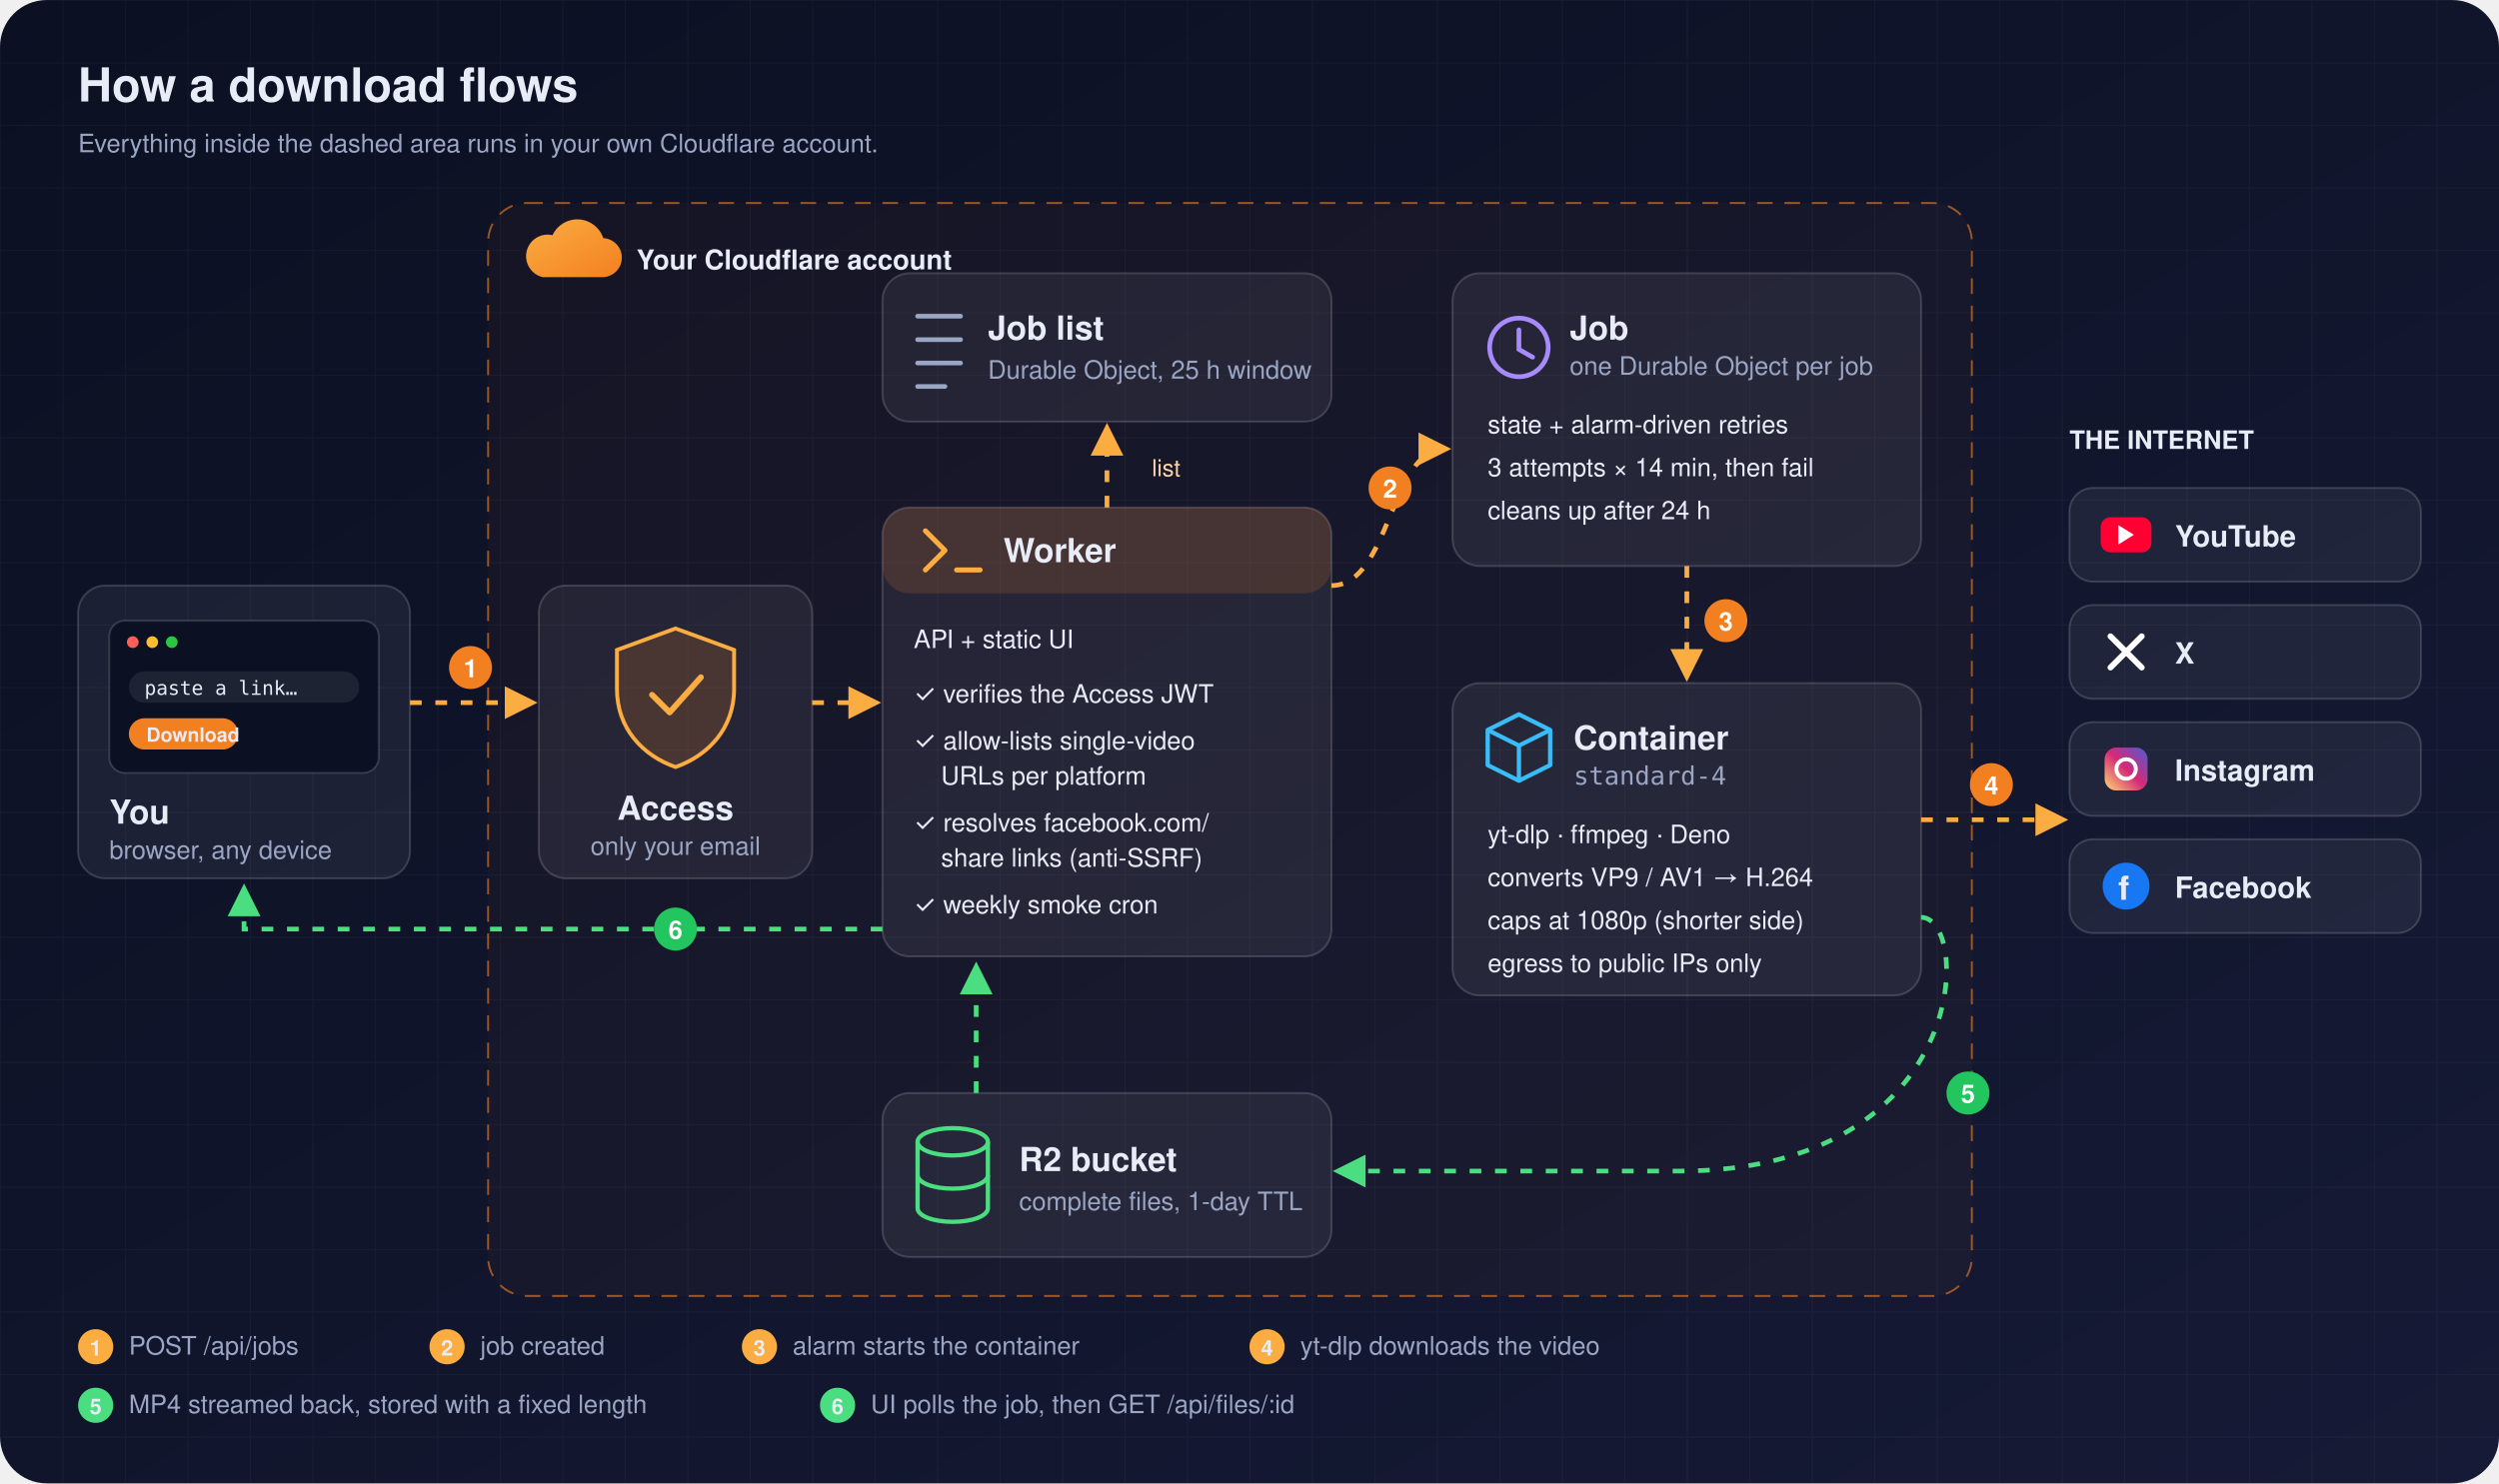
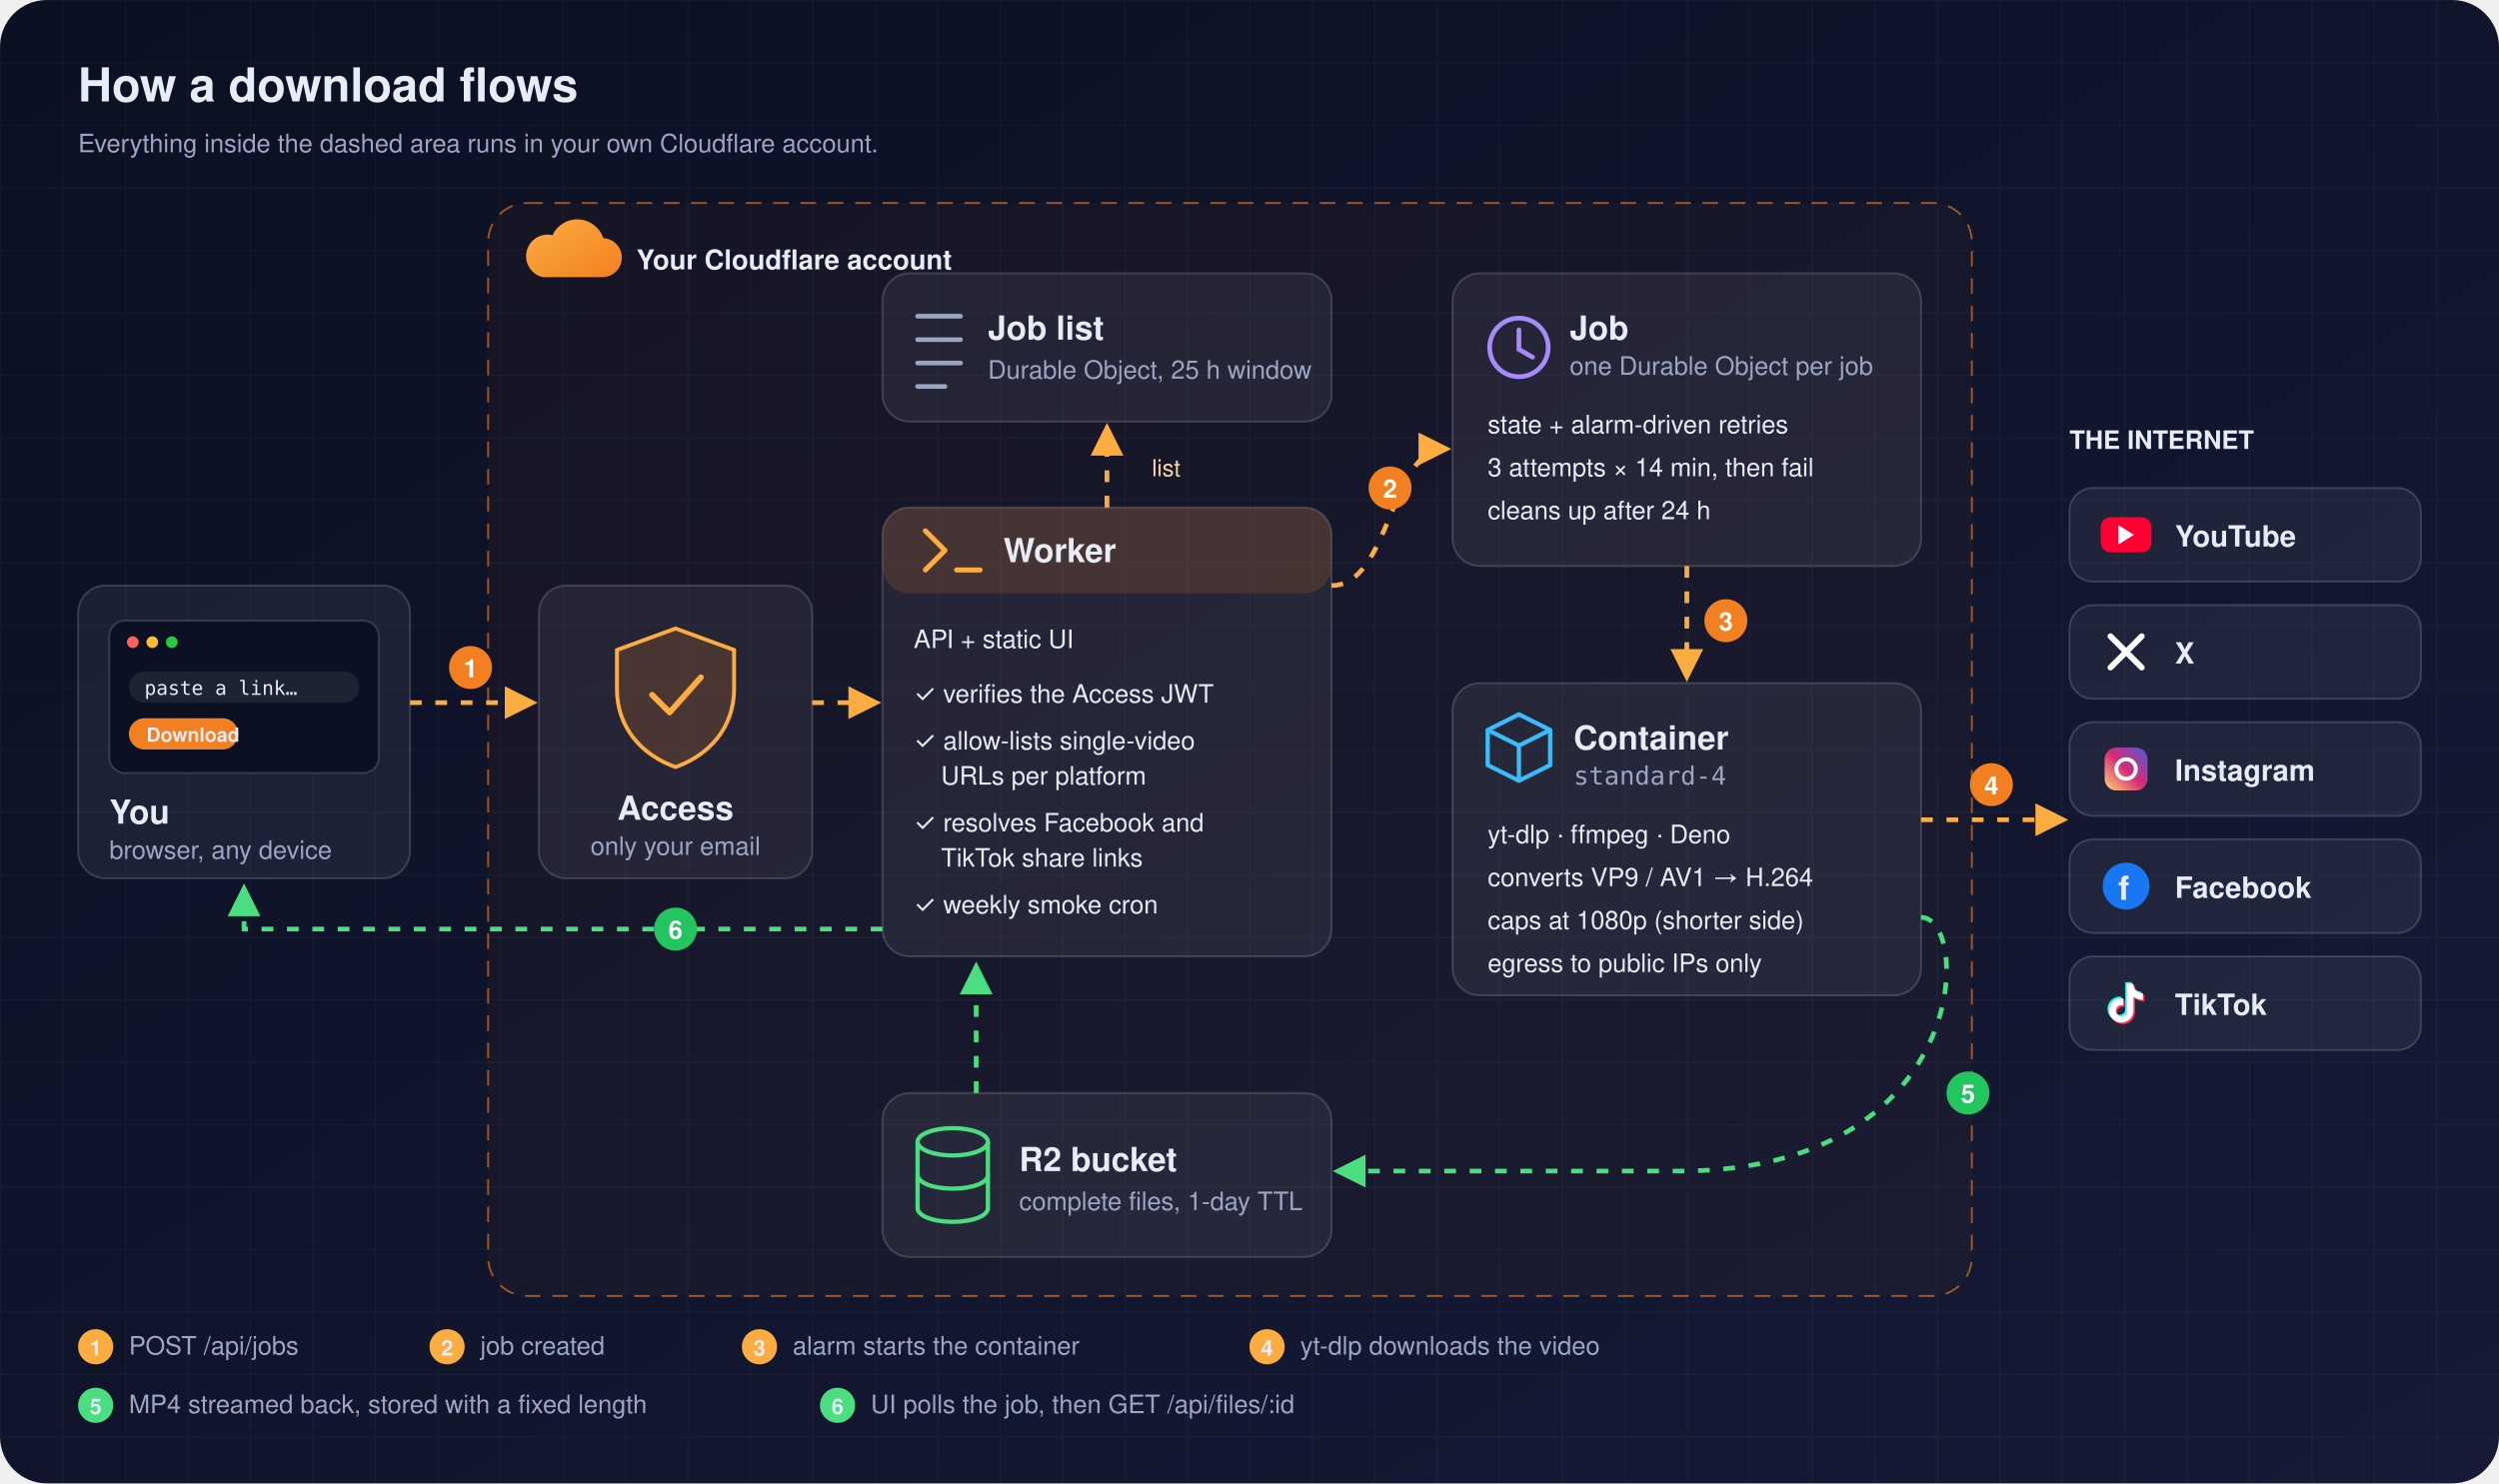
<svg xmlns="http://www.w3.org/2000/svg" width="1280" height="760" viewBox="0 0 1280 760" role="img" aria-labelledby="t d">
  <defs>
    <linearGradient id="bg" x1="0" y1="0" x2="1" y2="1">
      <stop offset="0" stop-color="#0b1022" />
      <stop offset="1" stop-color="#161a36" />
    </linearGradient>
    <linearGradient id="cf" x1="0" y1="0" x2="1" y2="1">
      <stop offset="0" stop-color="#fbad41" />
      <stop offset="1" stop-color="#f38020" />
    </linearGradient>
    <linearGradient id="ig" x1="0" y1="1" x2="1" y2="0">
      <stop offset="0" stop-color="#feda75" />
      <stop offset=".5" stop-color="#d62976" />
      <stop offset="1" stop-color="#4f5bd5" />
    </linearGradient>
    <pattern id="grid" width="32" height="32" patternUnits="userSpaceOnUse">
      <path d="M32 0H0V32" fill="none" stroke="#ffffff" stroke-opacity=".035" />
    </pattern>
    <marker id="a" viewBox="0 0 10 10" refX="8" refY="5" markerWidth="7" markerHeight="7" orient="auto-start-reverse">
      <path d="M0 0L10 5L0 10z" fill="#fbad41" />
    </marker>
    <marker id="g" viewBox="0 0 10 10" refX="8" refY="5" markerWidth="7" markerHeight="7" orient="auto-start-reverse">
      <path d="M0 0L10 5L0 10z" fill="#4ade80" />
    </marker>
  </defs>
  <style>
    text { font-family: -apple-system, BlinkMacSystemFont, "Segoe UI", Helvetica, Arial, sans-serif; fill: #e8ecf6; }
    .mono { font-family: ui-monospace, SFMono-Regular, Menlo, Consolas, monospace; }
    .h { font-size: 17px; font-weight: 700; }
    .s { font-size: 13px; fill: #9aa6c4; }
    .lbl { font-size: 12px; fill: #fbd4a8; }
    .lblg { font-size: 12px; fill: #bbf7d0; }
    .box { fill: #ffffff; fill-opacity: .06; stroke: #ffffff; stroke-opacity: .16; }
    .wire { fill: none; stroke: #fbad41; stroke-width: 2.4; }
    .back { fill: none; stroke: #4ade80; stroke-width: 2.4; }
    .flow { stroke-dasharray: 6 7; animation: flow 1.1s linear infinite; }
    @keyframes flow { to { stroke-dashoffset: -26; } }
    .num { fill: #f38020; }
    .numt { font-size: 13px; font-weight: 800; fill: #ffffff; }
    @media (prefers-reduced-motion: reduce) { .flow { animation: none; } }
  </style>
  <rect width="1280" height="760" rx="24" fill="url(#bg)" />
  <rect width="1280" height="760" rx="24" fill="url(#grid)" />
  <text x="40" y="52" font-size="24" font-weight="800">How a download flows</text>
  <text x="40" y="78" class="s">Everything inside the dashed area runs in your own Cloudflare account.</text>
  <rect x="250" y="104" width="760" height="560" rx="20" fill="#f38020" fill-opacity=".035" stroke="#f38020" stroke-opacity=".6" stroke-dasharray="8 6" />
  <g transform="translate(272 122)">
    <path d="M6 20 h30 a10 10 0 0 0 1 -20 a14 14 0 0 0 -26 -1.5 a11 11 0 0 0 -5 21.5z" fill="url(#cf)" />
    <text x="54" y="16" font-size="14" font-weight="700" fill="#fbad41">Your Cloudflare account</text>
  </g>
  <g transform="translate(40 300)">
    <rect width="170" height="150" rx="14" class="box" />
    <rect x="16" y="18" width="138" height="78" rx="8" fill="#0b1022" stroke="#ffffff" stroke-opacity=".15" />
    <circle cx="28" cy="29" r="3" fill="#ff5f57" />
    <circle cx="38" cy="29" r="3" fill="#febc2e" />
    <circle cx="48" cy="29" r="3" fill="#28c840" />
    <rect x="26" y="44" width="118" height="16" rx="8" fill="#ffffff" fill-opacity=".08" />
    <text x="34" y="56" font-size="10" class="mono" fill="#9aa6c4">paste a link…</text>
    <rect x="26" y="68" width="56" height="16" rx="8" fill="#f38020" />
    <text x="35" y="80" font-size="10" font-weight="700">Download</text>
    <text x="16" y="122" class="h">You</text>
    <text x="16" y="140" class="s">browser, any device</text>
  </g>
  <g transform="translate(276 300)">
    <rect width="140" height="150" rx="14" class="box" />
    <path d="M70 22 l30 11 v20 c0 20 -13 34 -30 40 c-17 -6 -30 -20 -30 -40 v-20z" fill="#f38020" fill-opacity=".18" stroke="#fbad41" stroke-width="2" />
    <path d="M58 56 l9 9 l16 -18" fill="none" stroke="#fbad41" stroke-width="3" stroke-linecap="round" stroke-linejoin="round" />
    <text x="70" y="120" class="h" text-anchor="middle">Access</text>
    <text x="70" y="138" class="s" text-anchor="middle">only your email</text>
  </g>
  <g transform="translate(452 260)">
    <rect width="230" height="230" rx="14" class="box" />
    <rect width="230" height="44" rx="14" fill="#f38020" fill-opacity=".16" />
    <path d="M22 12 l10 10 l-10 10 M38 32 h12" fill="none" stroke="#fbad41" stroke-width="2.6" stroke-linecap="round" stroke-linejoin="round" />
    <text x="62" y="28" class="h">Worker</text>
    <text x="16" y="72" font-size="13">API + static UI</text>
    <g class="s">
      <text x="16" y="100">✓ verifies the Access JWT</text>
      <text x="16" y="124">✓ allow-lists single-video</text>
      <text x="30" y="142">URLs per platform</text>
-       <text x="16" y="166">✓ resolves facebook.com/</text>
-       <text x="30" y="184">share links (anti-SSRF)</text>
+       <text x="16" y="166">✓ resolves Facebook and</text>
+       <text x="30" y="184">TikTok share links</text>
      <text x="16" y="208">✓ weekly smoke cron</text>
    </g>
  </g>
  <g transform="translate(452 140)">
    <rect width="230" height="76" rx="14" class="box" />
    <path d="M18 22 h22 M18 34 h22 M18 46 h22 M18 58 h14" stroke="#9aa6c4" stroke-width="2.4" stroke-linecap="round" />
    <text x="54" y="34" class="h">Job list</text>
    <text x="54" y="54" class="s">Durable Object, 25 h window</text>
  </g>
  <g transform="translate(744 140)">
    <rect width="240" height="150" rx="14" class="box" />
    <circle cx="34" cy="38" r="15" fill="none" stroke="#a78bfa" stroke-width="2.4" />
    <path d="M34 29 v10 l7 4" fill="none" stroke="#a78bfa" stroke-width="2.4" stroke-linecap="round" />
    <text x="60" y="34" class="h">Job</text>
    <text x="60" y="52" class="s">one Durable Object per job</text>
    <g class="s">
      <text x="18" y="82">state + alarm-driven retries</text>
      <text x="18" y="104">3 attempts × 14 min, then fail</text>
      <text x="18" y="126">cleans up after 24 h</text>
    </g>
  </g>
  <g transform="translate(744 350)">
    <rect width="240" height="160" rx="14" class="box" />
    <g transform="translate(18 16)" fill="none" stroke="#38bdf8" stroke-width="2.2" stroke-linejoin="round">
      <path d="M16 0 L32 8 L32 26 L16 34 L0 26 L0 8 Z" />
      <path d="M0 8 L16 16 L32 8 M16 16 V34" />
    </g>
    <text x="62" y="34" class="h">Container</text>
    <text x="62" y="52" class="s mono">standard-4</text>
    <g class="s">
      <text x="18" y="82">yt-dlp · ffmpeg · Deno</text>
      <text x="18" y="104">converts VP9 / AV1 → H.264</text>
      <text x="18" y="126">caps at 1080p (shorter side)</text>
      <text x="18" y="148">egress to public IPs only</text>
    </g>
  </g>
  <g transform="translate(452 560)">
    <rect width="230" height="84" rx="14" class="box" />
    <g transform="translate(18 18)" fill="none" stroke="#4ade80" stroke-width="2.2">
      <ellipse cx="18" cy="7" rx="18" ry="7" />
      <path d="M0 7 v34 c0 4 8 7 18 7 s18 -3 18 -7 v-34" />
      <path d="M0 24 c0 4 8 7 18 7 s18 -3 18 -7" />
    </g>
    <text x="70" y="40" class="h">R2 bucket</text>
    <text x="70" y="60" class="s">complete files, 1-day TTL</text>
  </g>
  <g transform="translate(1060 230)">
    <text x="0" y="0" font-size="13" font-weight="700" fill="#9aa6c4">THE INTERNET</text>
    <g transform="translate(0 20)">
      <rect width="180" height="48" rx="12" class="box" />
      <rect x="16" y="15" width="26" height="18" rx="5" fill="#ff0033" />
      <path d="M25 19 l8 5 l-8 5z" fill="#fff" />
      <text x="54" y="30" font-size="15" font-weight="600">YouTube</text>
    </g>
    <g transform="translate(0 80)">
      <rect width="180" height="48" rx="12" class="box" />
      <path d="M21 16 L37 32 M37 16 L21 32" stroke="#ffffff" stroke-width="3" stroke-linecap="round" />
      <text x="54" y="30" font-size="15" font-weight="600">X</text>
    </g>
    <g transform="translate(0 140)">
      <rect width="180" height="48" rx="12" class="box" />
      <rect x="18" y="13" width="22" height="22" rx="6" fill="url(#ig)" />
      <circle cx="29" cy="24" r="5" fill="none" stroke="#fff" stroke-width="2" />
      <text x="54" y="30" font-size="15" font-weight="600">Instagram</text>
    </g>
    <g transform="translate(0 200)">
      <rect width="180" height="48" rx="12" class="box" />
      <circle cx="29" cy="24" r="12" fill="#1877f2" />
      <text x="25" y="31" font-size="17" font-weight="800">f</text>
      <text x="54" y="30" font-size="15" font-weight="600">Facebook</text>
+     </g>
+     <g transform="translate(0 260)">
+       <rect width="180" height="48" rx="12" class="box" />
+       <g transform="translate(19 14) scale(.83)">
+         <path d="M12.525.02c1.31-.02 2.61-.01 3.91-.02.08 1.53.63 3.09 1.75 4.17 1.12 1.11 2.7 1.62 4.24 1.79v4.03c-1.44-.05-2.89-.35-4.2-.97-.57-.26-1.1-.59-1.62-.93-.01 2.92.01 5.84-.02 8.75-.08 1.4-.54 2.79-1.35 3.94-1.31 1.92-3.58 3.17-5.91 3.21-1.43.08-2.86-.31-4.08-1.03-2.02-1.19-3.44-3.37-3.65-5.71-.02-.5-.03-1-.01-1.49.18-1.9 1.12-3.72 2.58-4.96 1.66-1.44 3.98-2.13 6.15-1.72.02 1.48-.04 2.96-.04 4.44-.99-.32-2.15-.23-3.02.37-.63.41-1.11 1.04-1.36 1.75-.21.51-.15 1.07-.14 1.61.24 1.64 1.82 3.02 3.5 2.87 1.12-.01 2.19-.66 2.77-1.61.19-.33.4-.67.41-1.06.1-1.79.06-3.57.07-5.36.01-4.03-.01-8.05.02-12.07z" fill="#25f4ee" transform="translate(-1 -1)" />
+         <path d="M12.525.02c1.31-.02 2.61-.01 3.91-.02.08 1.53.63 3.09 1.75 4.17 1.12 1.11 2.7 1.62 4.24 1.79v4.03c-1.44-.05-2.89-.35-4.2-.97-.57-.26-1.1-.59-1.62-.93-.01 2.92.01 5.84-.02 8.75-.08 1.4-.54 2.79-1.35 3.94-1.31 1.92-3.58 3.17-5.91 3.21-1.43.08-2.86-.31-4.08-1.03-2.02-1.19-3.44-3.37-3.65-5.71-.02-.5-.03-1-.01-1.49.18-1.9 1.12-3.72 2.58-4.96 1.66-1.44 3.98-2.13 6.15-1.72.02 1.48-.04 2.96-.04 4.44-.99-.32-2.15-.23-3.02.37-.63.41-1.11 1.04-1.36 1.75-.21.51-.15 1.07-.14 1.61.24 1.64 1.82 3.02 3.5 2.87 1.12-.01 2.19-.66 2.77-1.61.19-.33.4-.67.41-1.06.1-1.79.06-3.57.07-5.36.01-4.03-.01-8.05.02-12.07z" fill="#fe2c55" transform="translate(1 1)" />
+         <path d="M12.525.02c1.31-.02 2.61-.01 3.91-.02.08 1.53.63 3.09 1.75 4.17 1.12 1.11 2.7 1.62 4.24 1.79v4.03c-1.44-.05-2.89-.35-4.2-.97-.57-.26-1.1-.59-1.62-.93-.01 2.92.01 5.84-.02 8.75-.08 1.4-.54 2.79-1.35 3.94-1.31 1.92-3.58 3.17-5.91 3.21-1.43.08-2.86-.31-4.08-1.03-2.02-1.19-3.44-3.37-3.65-5.71-.02-.5-.03-1-.01-1.49.18-1.9 1.12-3.72 2.58-4.96 1.66-1.44 3.98-2.13 6.15-1.72.02 1.48-.04 2.96-.04 4.44-.99-.32-2.15-.23-3.02.37-.63.41-1.11 1.04-1.36 1.75-.21.51-.15 1.07-.14 1.61.24 1.64 1.82 3.02 3.5 2.87 1.12-.01 2.19-.66 2.77-1.61.19-.33.4-.67.41-1.06.1-1.79.06-3.57.07-5.36.01-4.03-.01-8.05.02-12.07z" fill="#ffffff" />
+       </g>
+       <text x="54" y="30" font-size="15" font-weight="600">TikTok</text>
    </g>
  </g>
  <path d="M210 360 H272" class="wire flow" marker-end="url(#a)" />
  <path d="M416 360 H448" class="wire flow" marker-end="url(#a)" />
  <path d="M682 300 C 712 300, 712 230, 740 230" class="wire flow" marker-end="url(#a)" />
  <path d="M567 260 V220" class="wire flow" marker-end="url(#a)" />
  <path d="M864 290 V346" class="wire flow" marker-end="url(#a)" />
  <path d="M984 420 H1056" class="wire flow" marker-end="url(#a)" />
  <path d="M984 470 C 1010 470, 1010 600, 860 600 H686" class="back flow" marker-end="url(#g)" />
  <path d="M500 560 V496" class="back flow" marker-end="url(#g)" />
  <path d="M452 476 H125 V456" class="back flow" marker-end="url(#g)" />
  <g>
    <circle cx="241" cy="342" r="11" class="num" />
    <text x="241" y="347" class="numt" text-anchor="middle">1</text>
    <circle cx="712" cy="250" r="11" class="num" />
    <text x="712" y="255" class="numt" text-anchor="middle">2</text>
    <circle cx="884" cy="318" r="11" class="num" />
    <text x="884" y="323" class="numt" text-anchor="middle">3</text>
    <circle cx="1020" cy="402" r="11" class="num" />
    <text x="1020" y="407" class="numt" text-anchor="middle">4</text>
    <circle cx="1008" cy="560" r="11" fill="#22c55e" />
    <text x="1008" y="565" class="numt" text-anchor="middle">5</text>
    <circle cx="346" cy="476" r="11" fill="#22c55e" />
    <text x="346" y="481" class="numt" text-anchor="middle">6</text>
  </g>
  <text x="590" y="244" class="lbl">list</text>
  <circle cx="49" cy="690" r="9" fill="#fbad41" />
  <text x="49" y="694.5" font-size="11" font-weight="800" text-anchor="middle" fill="#0b1022">1</text>
  <text x="66" y="694" class="s">POST /api/jobs</text>
  <circle cx="229" cy="690" r="9" fill="#fbad41" />
  <text x="229" y="694.5" font-size="11" font-weight="800" text-anchor="middle" fill="#0b1022">2</text>
  <text x="246" y="694" class="s">job created</text>
  <circle cx="389" cy="690" r="9" fill="#fbad41" />
  <text x="389" y="694.5" font-size="11" font-weight="800" text-anchor="middle" fill="#0b1022">3</text>
  <text x="406" y="694" class="s">alarm starts the container</text>
  <circle cx="649" cy="690" r="9" fill="#fbad41" />
  <text x="649" y="694.5" font-size="11" font-weight="800" text-anchor="middle" fill="#0b1022">4</text>
  <text x="666" y="694" class="s">yt-dlp downloads the video</text>
  <circle cx="49" cy="720" r="9" fill="#4ade80" />
  <text x="49" y="724.5" font-size="11" font-weight="800" text-anchor="middle" fill="#0b1022">5</text>
  <text x="66" y="724" class="s">MP4 streamed back, stored with a fixed length</text>
  <circle cx="429" cy="720" r="9" fill="#4ade80" />
  <text x="429" y="724.5" font-size="11" font-weight="800" text-anchor="middle" fill="#0b1022">6</text>
  <text x="446" y="724" class="s">UI polls the job, then GET /api/files/:id</text>
</svg>
